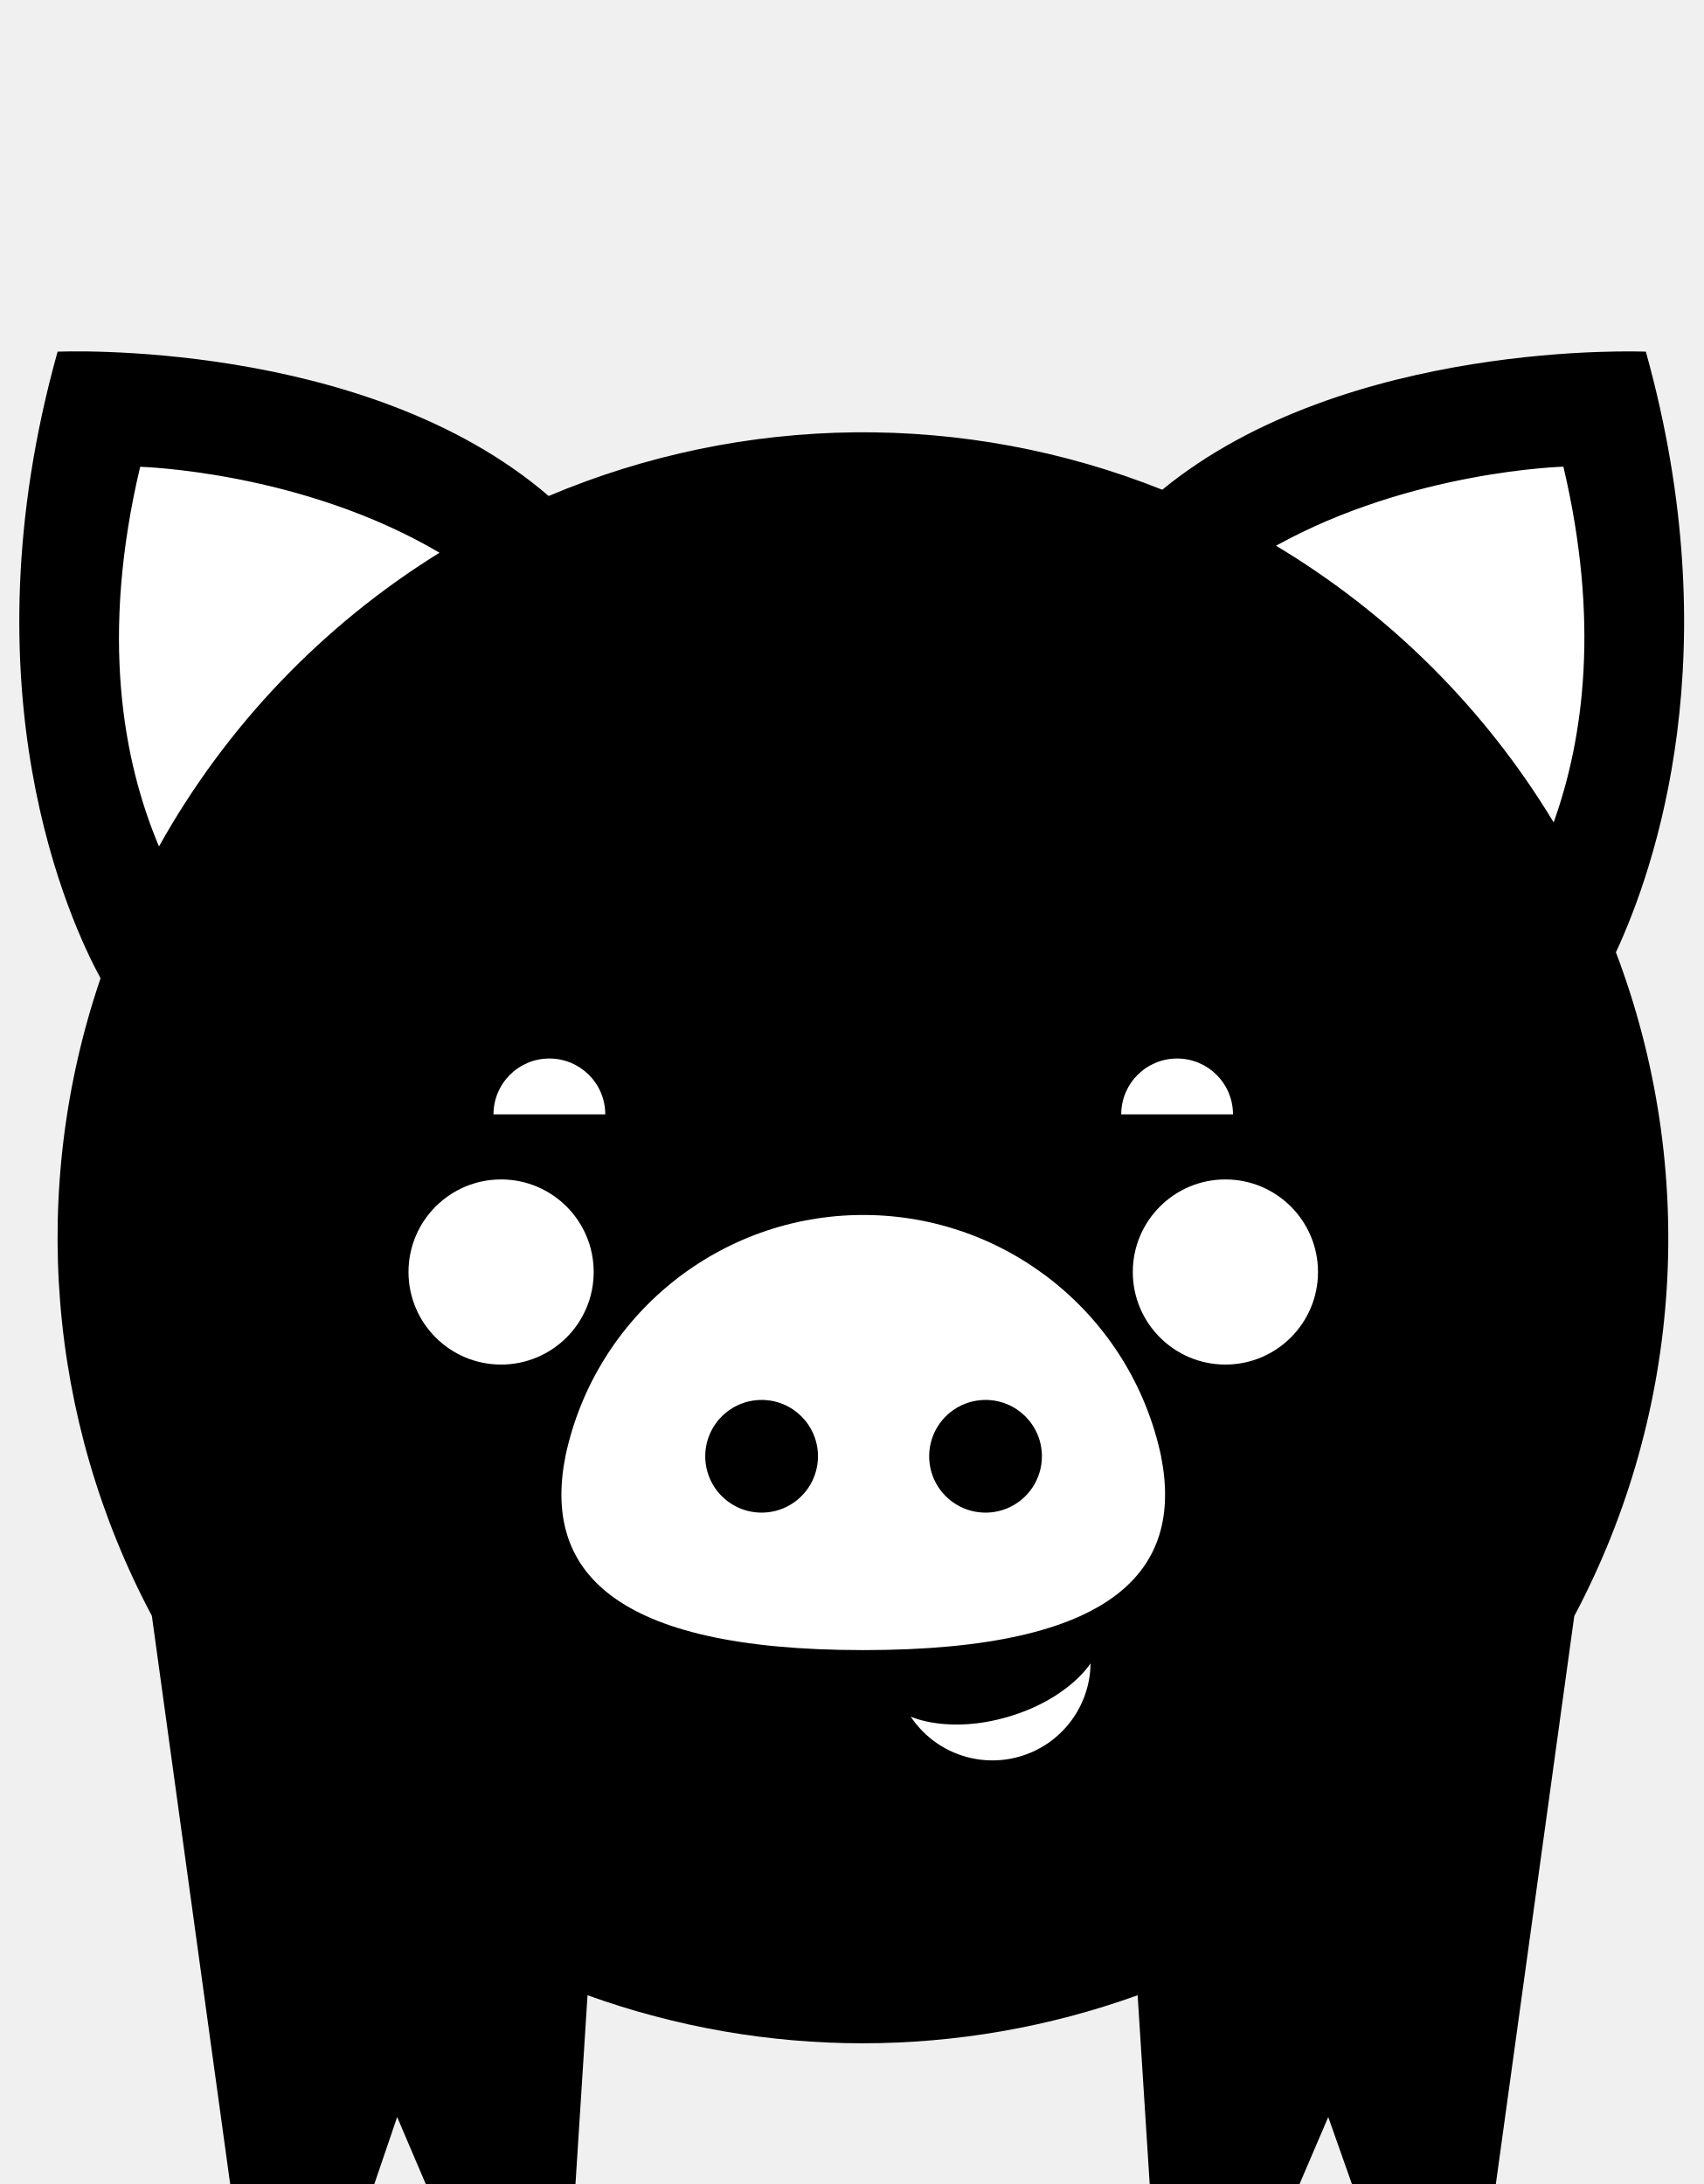
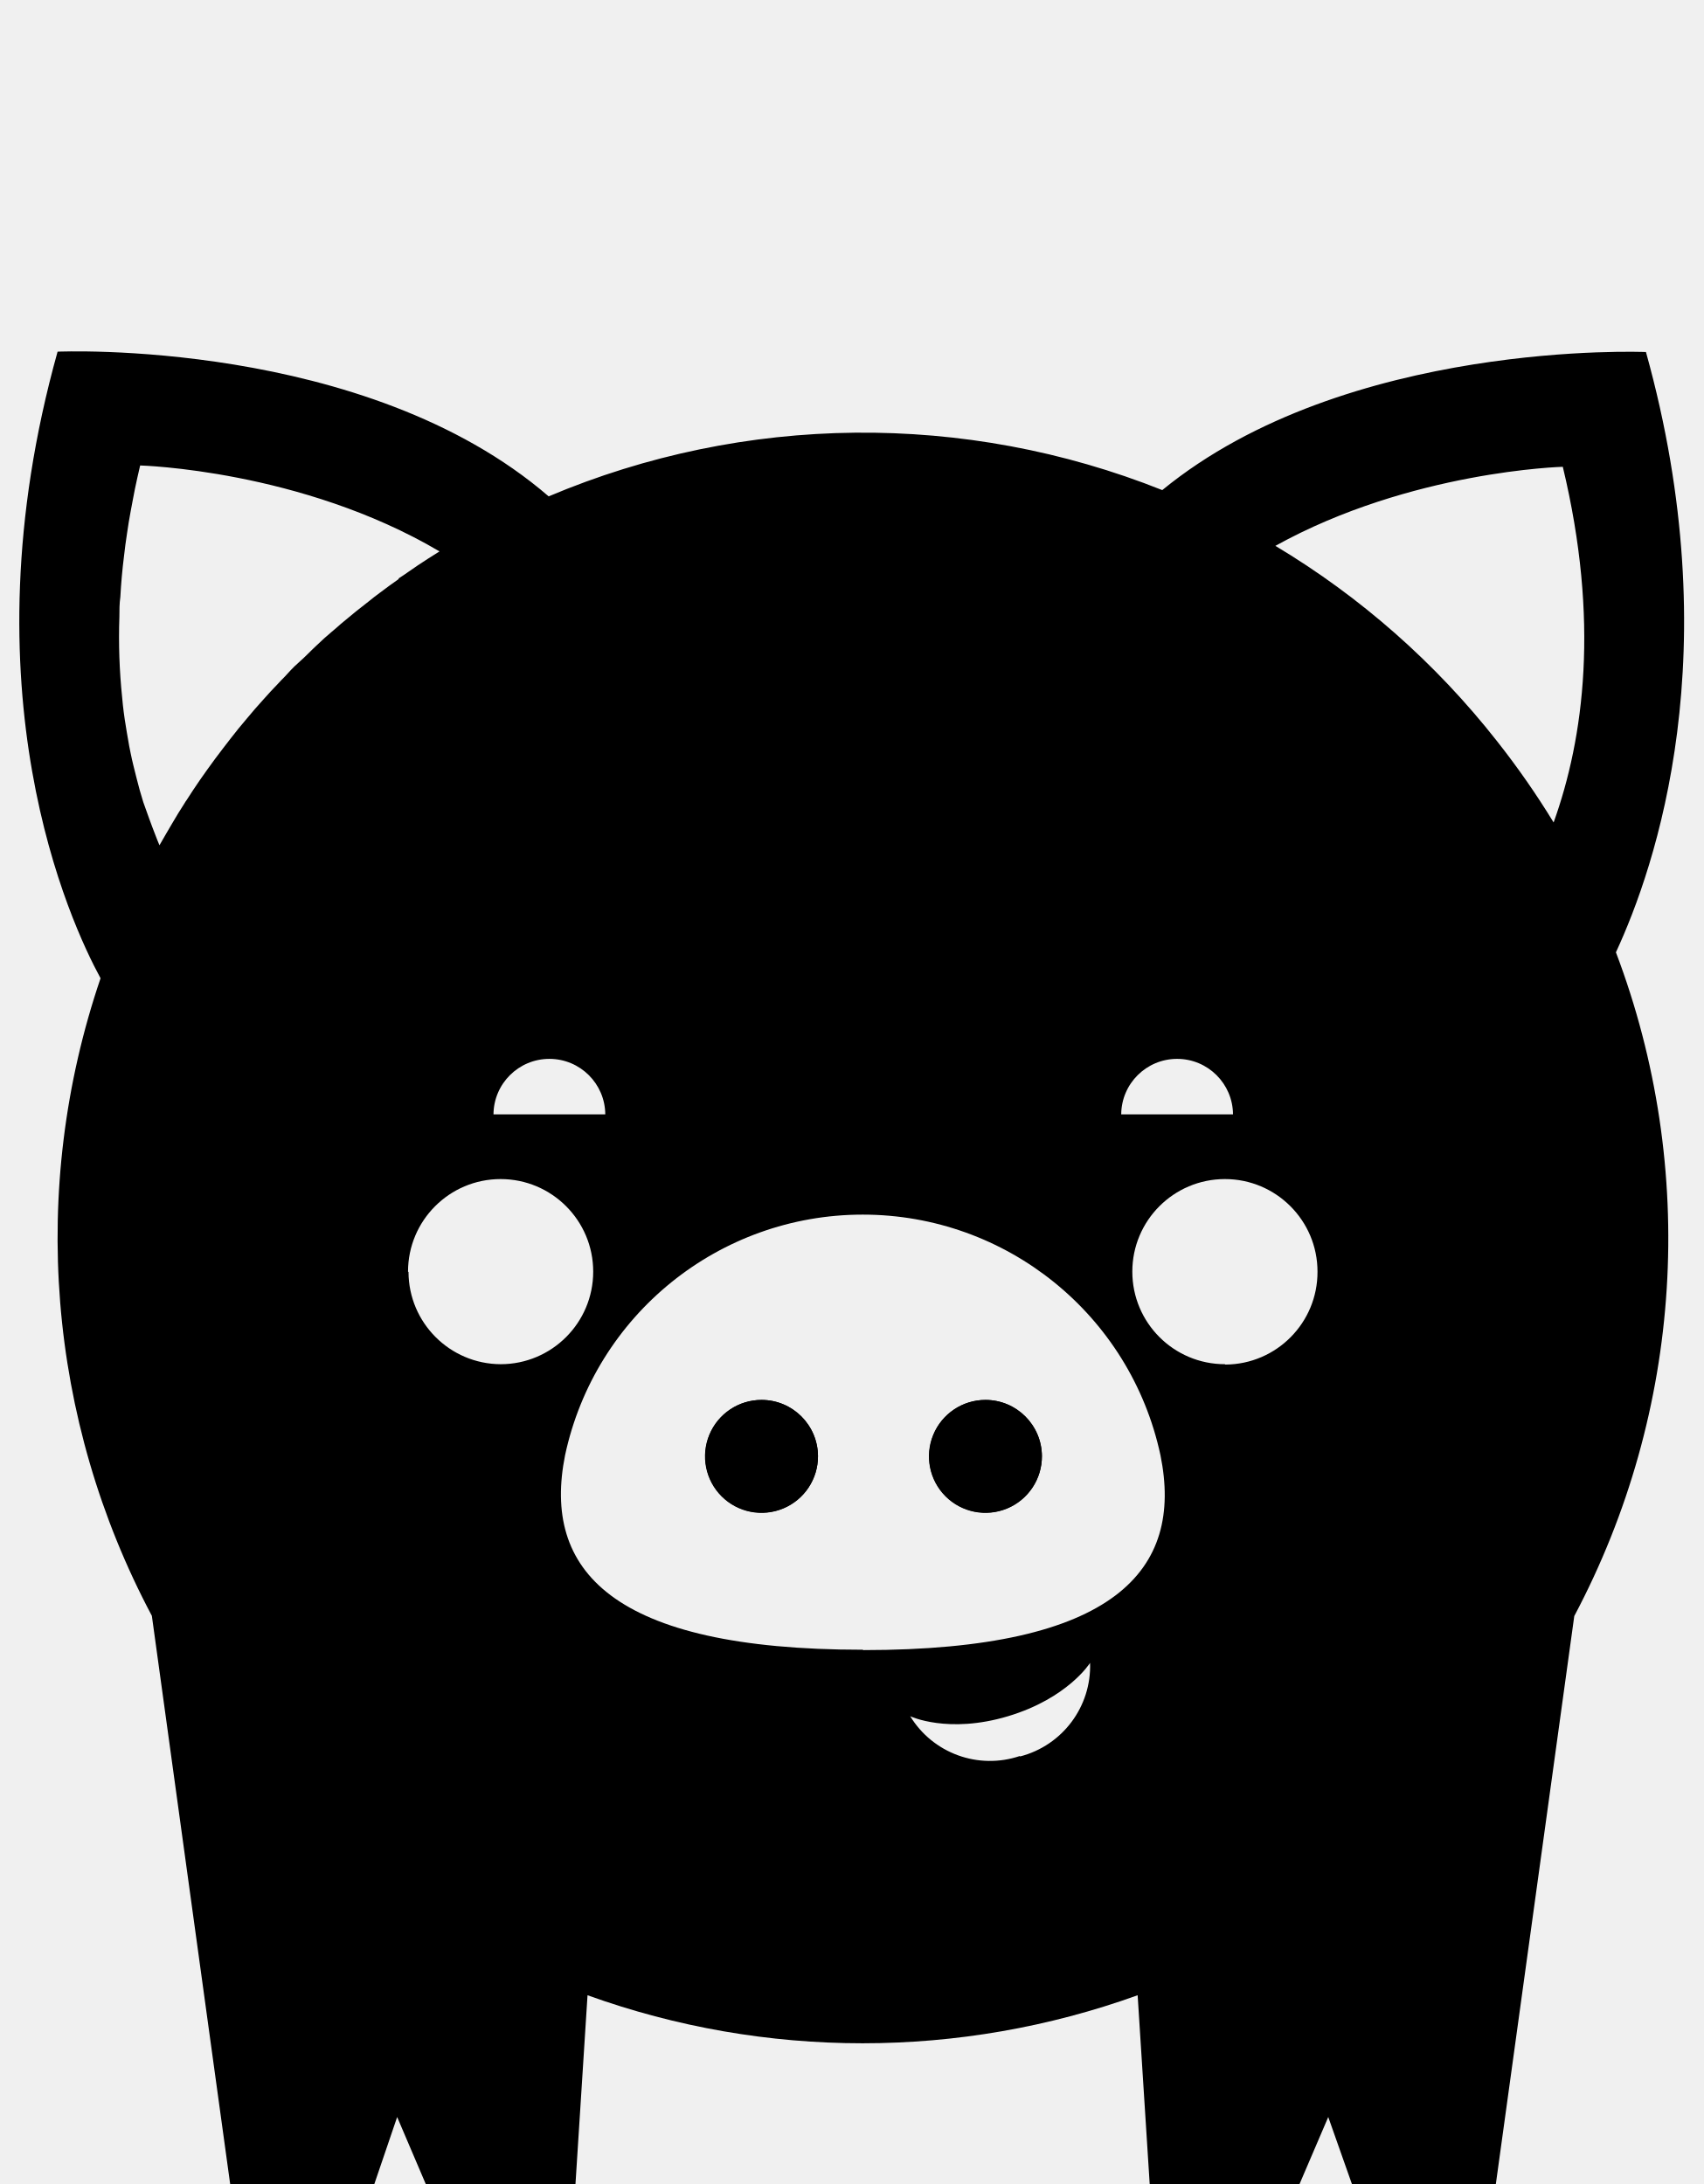
<svg xmlns="http://www.w3.org/2000/svg" viewBox="0 0 141.11 180.97">
-   <defs>
-     <style>.cls-1{fill:#fff;}</style>
-   </defs>
  <g id="Objects_path-filder">
-     <path class="cls-1" d="M36.41,45.79c-11.47-6.76-24.8-7.12-24.8-7.12-3.32,14-1.42,24.37,1.56,31.46A67.13,67.13,0,0,1,36.41,45.79Z" />
-     <path class="cls-1" d="M128.7,68.15c2.51-7,3.82-16.73.8-29.48,0,0-12.58.34-23.81,6.56A67,67,0,0,1,128.7,68.15Z" />
-     <path d="M136.34,29.14s-24.79-1.07-40.06,11.44a66.89,66.89,0,0,0-50.83.52C30.24,28,4.77,29.14,4.77,29.14-3.09,57.27,5.83,76.47,8.33,81.06a66.73,66.73,0,0,0,4.25,52.83L19.07,181H31l1.9-5.58L35.28,181H47.67l1-15.67a67.21,67.21,0,0,0,45.57,0l1,15.67h12.4l2.39-5.58L112,181h11.91l6.5-47.09a66.83,66.83,0,0,0,3.45-55C137.15,71.82,143.27,54,136.34,29.14Zm-123.17,41c-3-7.1-4.88-17.47-1.56-31.46,0,0,13.33.35,24.8,7.12A67.05,67.05,0,0,0,13.17,70.14Zm115.53-2a67.2,67.2,0,0,0-23-22.92c11.23-6.22,23.81-6.55,23.81-6.55C132.52,51.42,131.21,61.16,128.7,68.15Z" />
-     <path class="cls-1" d="M96.17,120.61a25.22,25.22,0,0,0-49.32,0c-1.9,9.48,3.79,16.12,24.66,16.12S98.07,130.09,96.17,120.61Z" />
-     <path d="M67.76,120.64A4.67,4.67,0,1,1,63.09,116,4.67,4.67,0,0,1,67.76,120.64Z" />
-     <path d="M86.31,120.64A4.67,4.67,0,1,1,81.64,116,4.67,4.67,0,0,1,86.31,120.64Z" />
-     <circle class="cls-1" cx="41.51" cy="105.4" r="7.67" />
-     <circle class="cls-1" cx="101.51" cy="105.4" r="7.67" />
-     <path class="cls-1" d="M50.14,92.34a4.63,4.63,0,0,0-9.26,0Z" />
-     <path class="cls-1" d="M102.14,92.34a4.63,4.63,0,0,0-9.26,0Z" />
-     <path class="cls-1" d="M75.44,142.24a8.13,8.13,0,0,0,14.9-4.41s-1.82,2.95-6.8,4.42S75.44,142.24,75.44,142.24Z" />
+     <path d="M63.09,116a4.68,4.68,0,1,0,4.67,4.67A4.68,4.68,0,0,0,63.09,116Zm18.55,0a4.68,4.68,0,1,0,4.67,4.67A4.68,4.68,0,0,0,81.64,116Zm0,0a4.68,4.68,0,1,0,4.67,4.67A4.68,4.68,0,0,0,81.64,116Zm-18.55,0a4.68,4.68,0,1,0,4.67,4.67A4.68,4.68,0,0,0,63.09,116Zm0,0a4.68,4.68,0,1,0,4.67,4.67A4.68,4.68,0,0,0,63.09,116Zm18.55,0a4.68,4.68,0,1,0,4.67,4.67A4.68,4.68,0,0,0,81.64,116Zm0,0a4.68,4.68,0,1,0,4.67,4.67A4.68,4.68,0,0,0,81.64,116Zm-18.55,0a4.68,4.68,0,1,0,4.67,4.67A4.68,4.68,0,0,0,63.09,116Zm0,0a4.68,4.68,0,1,0,4.67,4.67A4.68,4.68,0,0,0,63.09,116Zm18.55,0a4.68,4.68,0,1,0,4.67,4.67A4.68,4.68,0,0,0,81.64,116Zm0,0a4.68,4.68,0,1,0,4.67,4.67A4.68,4.68,0,0,0,81.64,116Zm-18.55,0a4.68,4.68,0,1,0,4.67,4.67A4.68,4.68,0,0,0,63.09,116Zm0,0a4.68,4.68,0,1,0,4.67,4.67A4.68,4.68,0,0,0,63.09,116Zm18.55,0a4.68,4.68,0,1,0,4.67,4.67A4.68,4.68,0,0,0,81.64,116Zm0,0a4.68,4.68,0,1,0,4.67,4.67A4.68,4.68,0,0,0,81.64,116Zm-18.55,0a4.68,4.68,0,1,0,4.67,4.67A4.68,4.68,0,0,0,63.09,116Zm73.25-86.83s-24.79-1.07-40.06,11.44a66.89,66.89,0,0,0-50.83.52C30.24,28,4.77,29.14,4.77,29.14-3.09,57.27,5.83,76.47,8.33,81.06a66.73,66.73,0,0,0,4.25,52.83L19.07,181H31l1.9-5.58L35.28,181H47.67l1-15.67a67.21,67.21,0,0,0,45.57,0l1,15.67h12.4l2.39-5.58L112,181h11.91l6.5-47.09a66.83,66.83,0,0,0,3.45-55C137.15,71.82,143.27,54,136.34,29.14ZM97.51,87.74a4.63,4.63,0,0,1,4.63,4.6H92.88A4.63,4.63,0,0,1,97.51,87.74Zm-52,0a4.63,4.63,0,0,1,4.63,4.6H40.88A4.63,4.63,0,0,1,45.51,87.74ZM33,48c-.51.35-1,.72-1.51,1.1-.31.23-.63.47-.93.72-.72.55-1.42,1.12-2.11,1.7-.17.14-.35.29-.51.44l-.35.3-.12.1,0,0q-.62.52-1.2,1.08c-.52.48-1,1-1.53,1.46s-.79.79-1.17,1.19c-.17.17-.34.34-.5.52-.43.44-.84.89-1.25,1.35l0,0q-.71.78-1.38,1.59c-.46.54-.91,1.09-1.34,1.65s-.87,1.12-1.29,1.69-.83,1.14-1.24,1.73-.74,1.1-1.1,1.66a2.4,2.4,0,0,0-.19.29c-.35.54-.68,1.08-1,1.63s-.72,1.22-1.07,1.84a0,0,0,0,0,0,0c-.12-.28-.23-.56-.34-.85-.34-.86-.66-1.77-1-2.72-.2-.64-.39-1.31-.56-2s-.35-1.36-.49-2.07c-.08-.37-.15-.74-.21-1.12s-.14-.75-.19-1.13c-.13-.76-.23-1.54-.3-2.35a48.28,48.28,0,0,1-.23-6.69c0-.54,0-1.09.08-1.65.06-1.12.16-2.26.31-3.44.06-.59.15-1.19.24-1.8s.18-1.21.3-1.83.23-1.25.36-1.89.28-1.28.43-1.93c0,0,13.33.35,24.8,7.12-.6.37-1.2.76-1.79,1.15s-1,.71-1.57,1.07Zm.8,57.37a7.67,7.67,0,1,1,7.67,7.67A7.67,7.67,0,0,1,33.84,105.4Zm50.67,40.14a7.74,7.74,0,0,1-9.07-3.3s3.13,1.49,8.1,0,6.8-4.42,6.8-4.42A7.74,7.74,0,0,1,84.51,145.54Zm-13-8.81c-20.87,0-26.56-6.63-24.66-16.12a25.22,25.22,0,0,1,49.32,0C98.07,130.1,92.38,136.73,71.51,136.73Zm30-23.66a7.67,7.67,0,1,1,7.67-7.67A7.67,7.67,0,0,1,101.51,113.07ZM128.7,68.15A68.52,68.52,0,0,0,124,61.4a67.32,67.32,0,0,0-18.35-16.17c11.23-6.22,23.81-6.55,23.81-6.55C132.52,51.42,131.21,61.16,128.7,68.15ZM81.64,116a4.68,4.68,0,1,0,4.67,4.67A4.68,4.68,0,0,0,81.64,116Zm-18.55,0a4.68,4.68,0,1,0,4.67,4.67A4.68,4.68,0,0,0,63.09,116Zm0,0a4.68,4.68,0,1,0,4.67,4.67A4.68,4.68,0,0,0,63.09,116Zm18.55,0a4.68,4.68,0,1,0,4.67,4.67A4.68,4.68,0,0,0,81.64,116Zm0,0a4.68,4.68,0,1,0,4.67,4.67A4.68,4.68,0,0,0,81.64,116Zm-18.55,0a4.68,4.68,0,1,0,4.67,4.67A4.68,4.68,0,0,0,63.09,116Zm0,0a4.68,4.68,0,1,0,4.67,4.67A4.68,4.68,0,0,0,63.09,116Zm18.55,0a4.68,4.68,0,1,0,4.67,4.67A4.68,4.68,0,0,0,81.64,116Zm0,0a4.68,4.68,0,1,0,4.67,4.67A4.68,4.68,0,0,0,81.64,116Zm-18.55,0a4.68,4.68,0,1,0,4.67,4.67A4.68,4.68,0,0,0,63.09,116Zm0,0a4.68,4.68,0,1,0,4.67,4.67A4.68,4.68,0,0,0,63.09,116Zm18.55,0a4.68,4.68,0,1,0,4.67,4.67A4.68,4.68,0,0,0,81.64,116Zm0,0a4.68,4.68,0,1,0,4.67,4.67A4.68,4.68,0,0,0,81.64,116Zm-18.55,0a4.68,4.68,0,1,0,4.67,4.67A4.68,4.68,0,0,0,63.09,116Z" />
+     <path d="M67.76,120.64A4.67,4.67,0,1,1,63.09,116,4.68,4.68,0,0,1,67.76,120.64Z" />
+     <path d="M86.31,120.64A4.67,4.67,0,1,1,81.64,116,4.68,4.68,0,0,1,86.31,120.64Z" />
  </g>
</svg>
